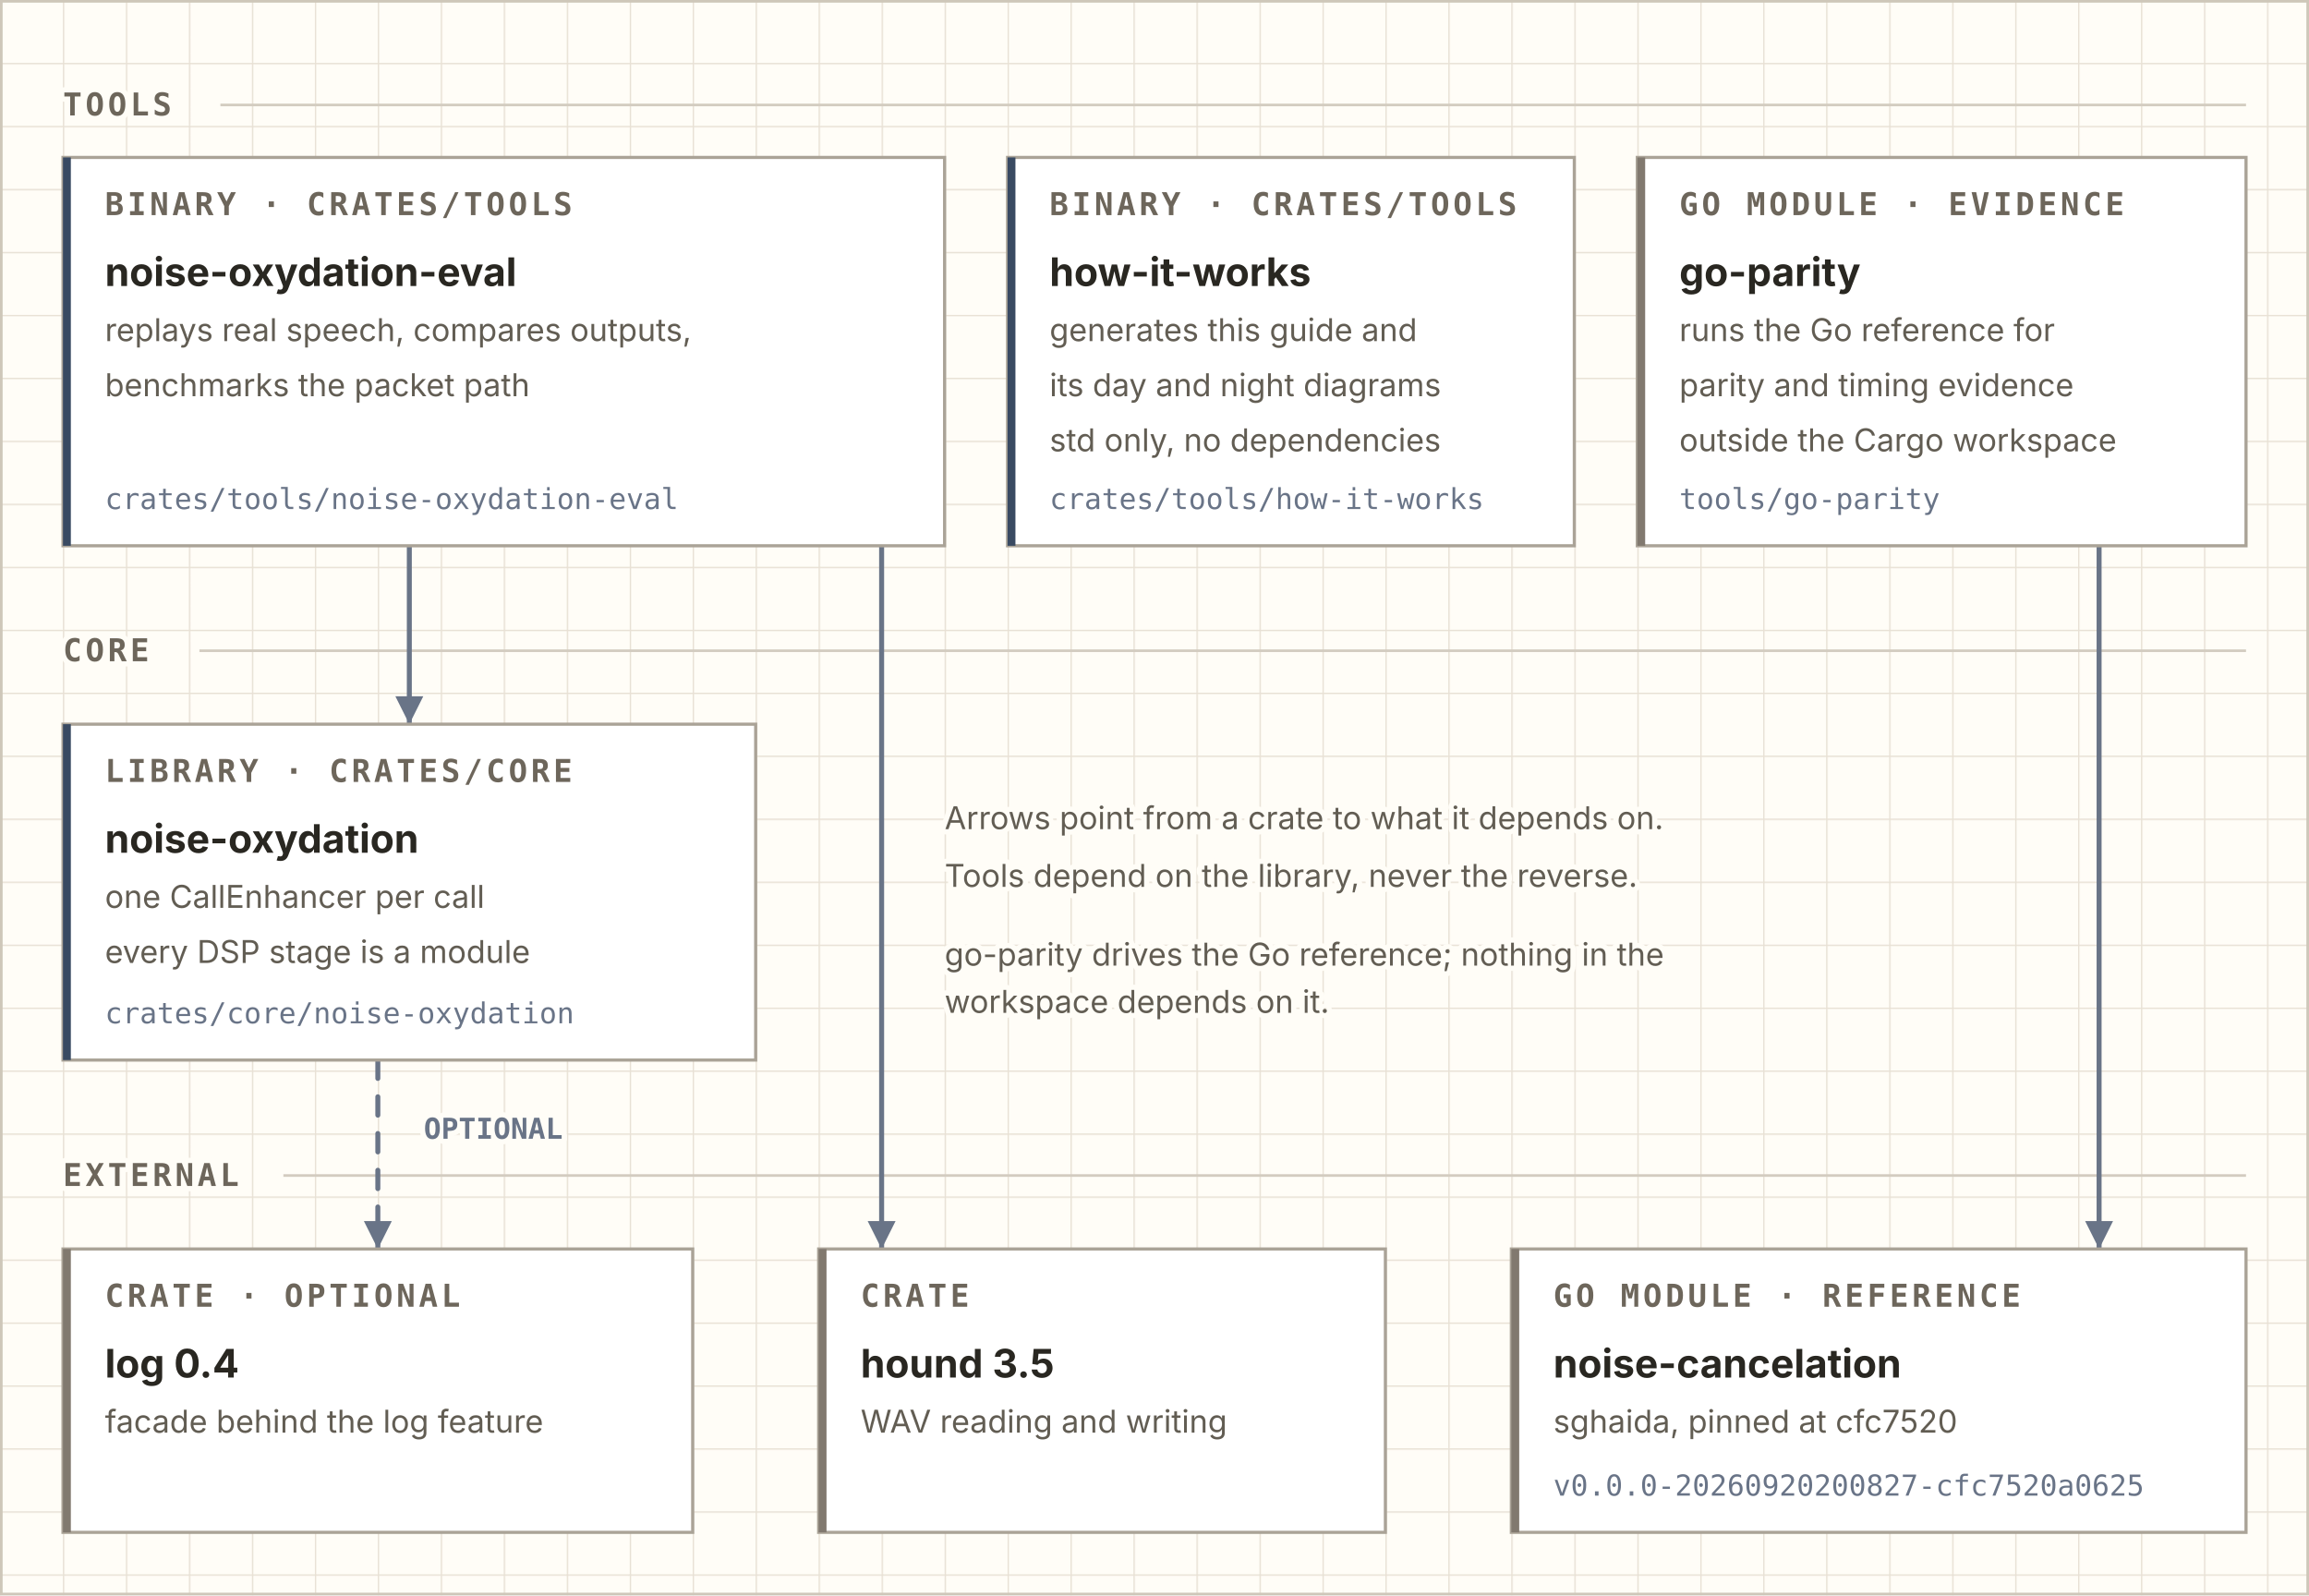
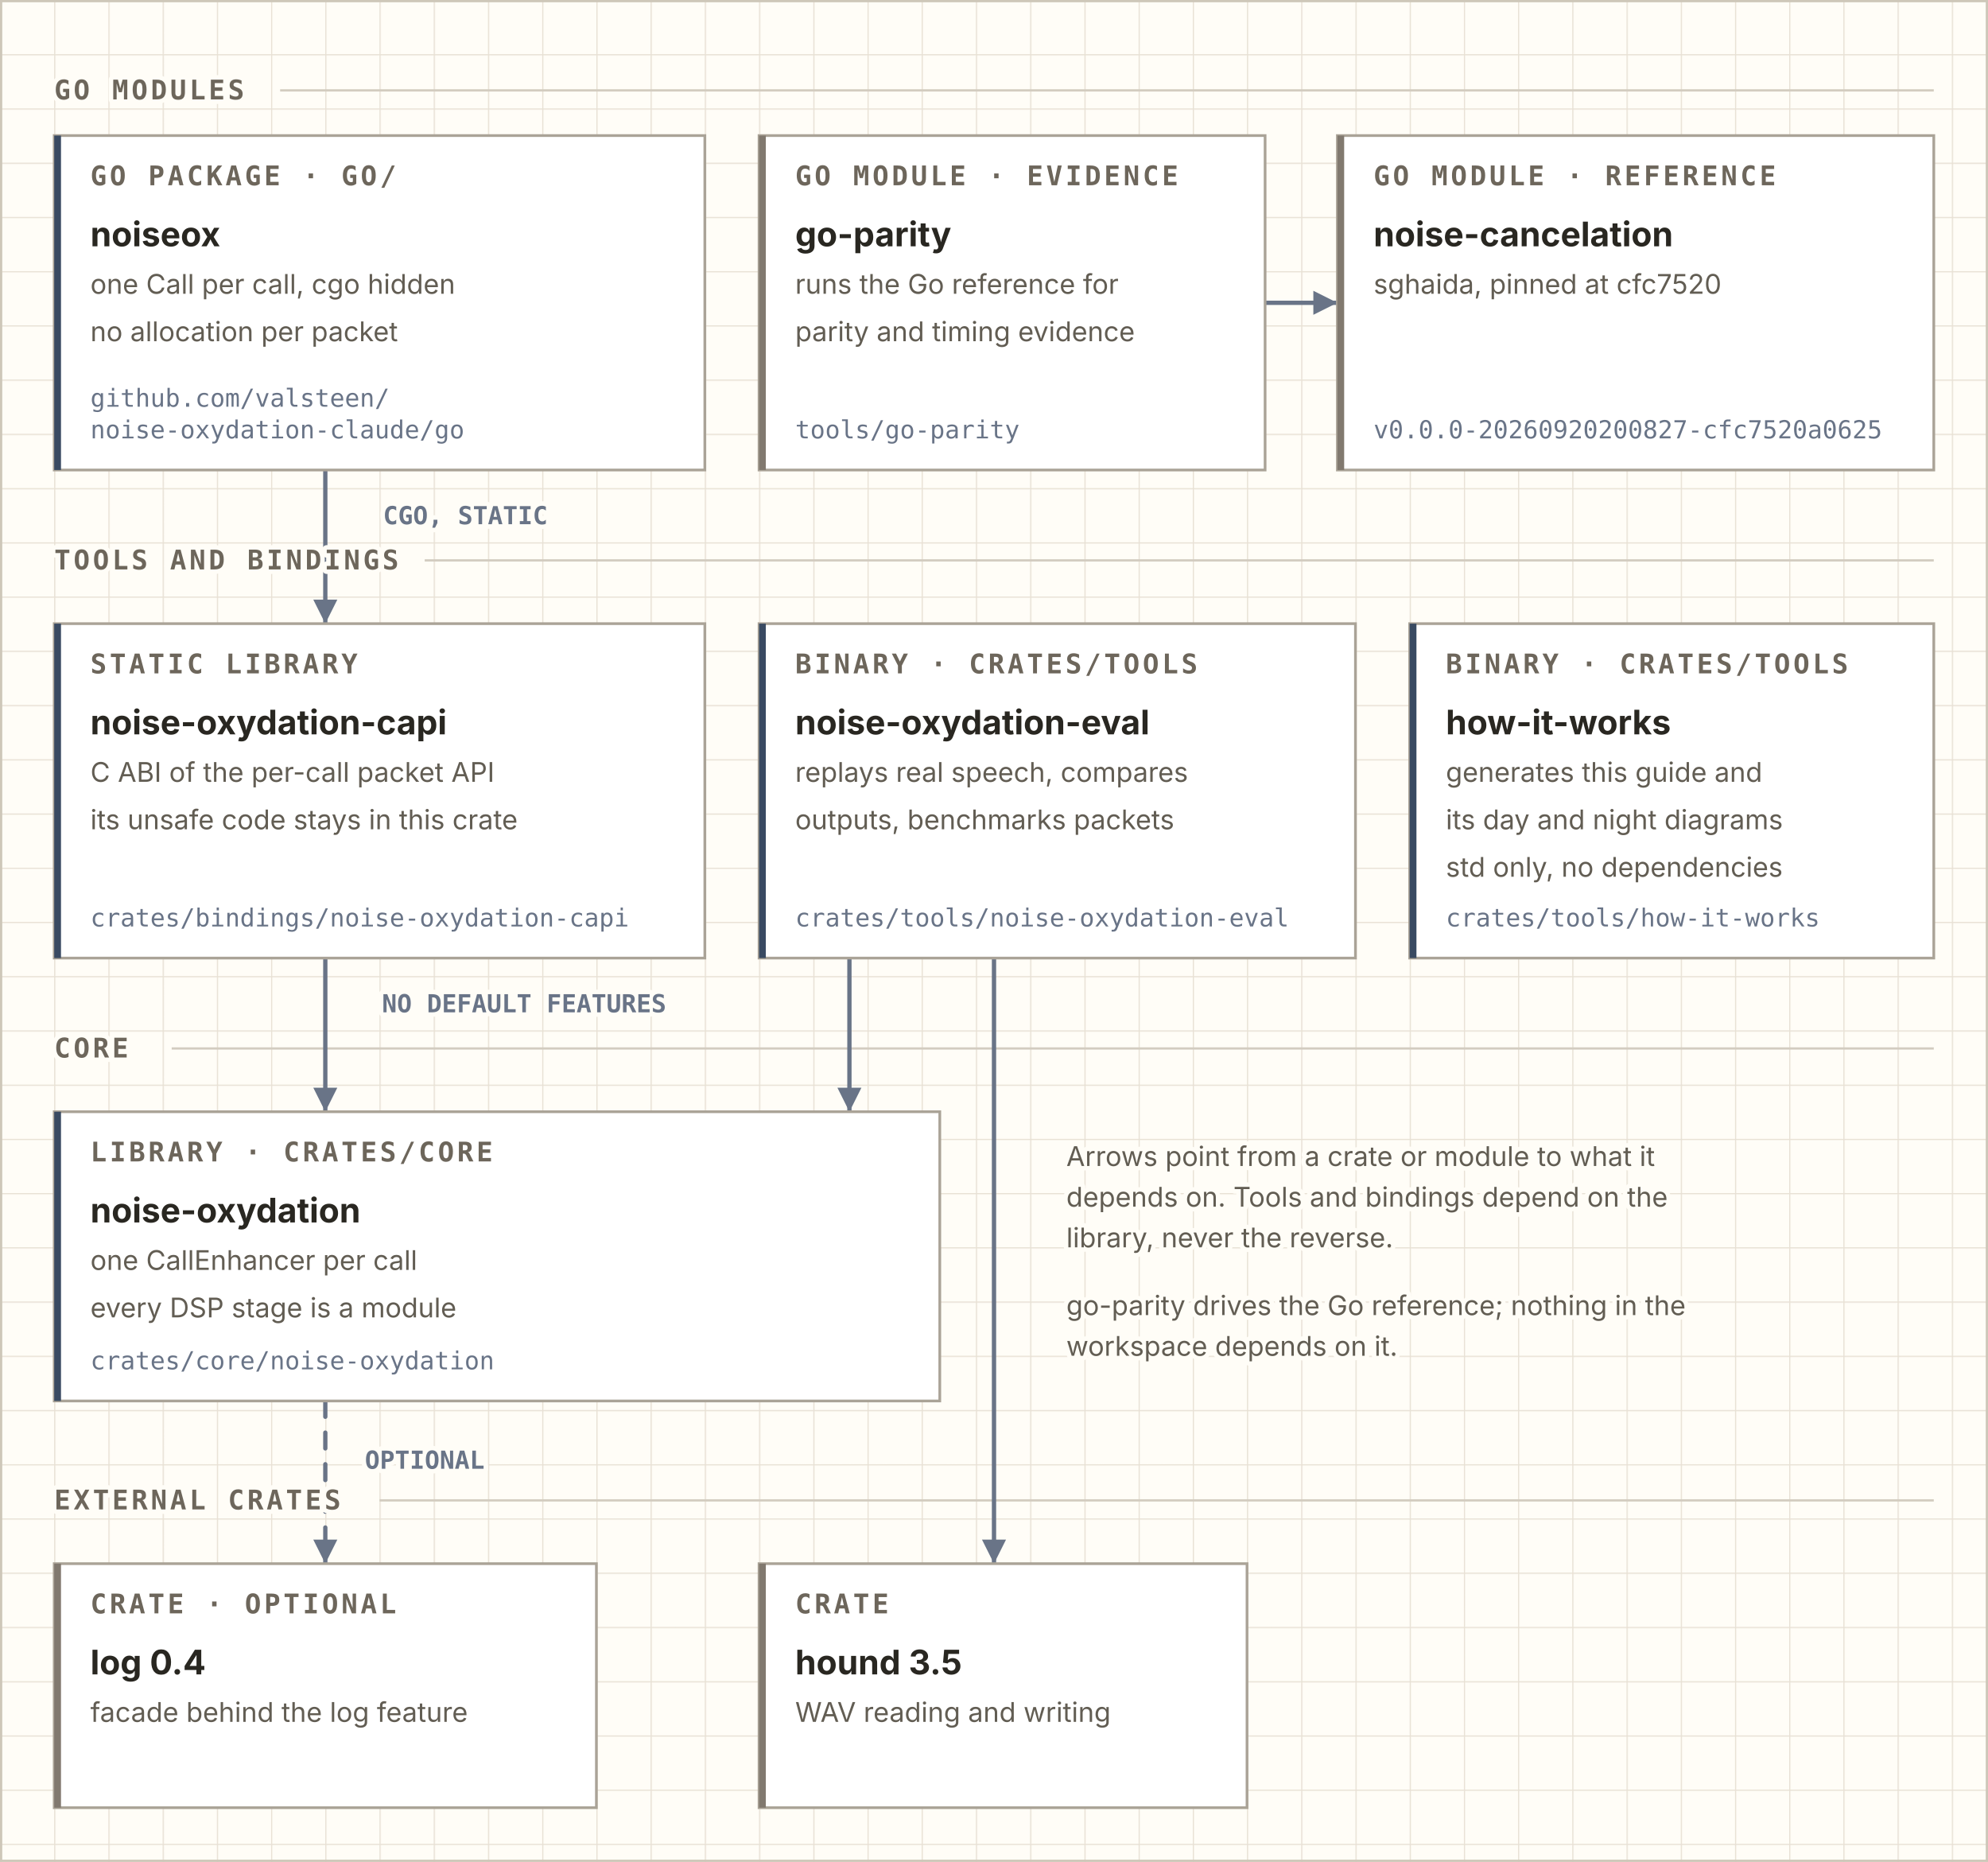
- <svg xmlns="http://www.w3.org/2000/svg" role="img" aria-labelledby="title description" viewBox="0 0 880 608">
+ <svg xmlns="http://www.w3.org/2000/svg" role="img" aria-labelledby="title description" viewBox="0 0 880 824">
  <defs>
    <pattern id="grid" width="24" height="24" patternUnits="userSpaceOnUse">
      <path d="M24 0H0V24" fill="none" stroke="#e8e1d5" stroke-width="1" />
    </pattern>
    <marker id="arrow" viewBox="0 0 10 10" refX="9" refY="5" markerWidth="7" markerHeight="7" orient="auto">
      <path d="M1 1L9 5L1 9Z" fill="#697487" />
    </marker>
    <style>
      text { font-family: ui-sans-serif, system-ui, -apple-system, BlinkMacSystemFont, "Segoe UI", sans-serif; fill: #292721; }
      .section-label, .box-label, .box-meta, .connector-label, .note-meta { font-family: ui-monospace, SFMono-Regular, Menlo, monospace; }
      .section-label, .box-label { font-size: 12px; font-weight: 700; letter-spacing: 0.11em; fill: #6d665b; }
      .section-subtitle { font-size: 12px; fill: #625d53; }
      .guide { stroke: #d3ccc0; stroke-width: 1; }
      .connector { fill: none; stroke: #697487; stroke-width: 1.9; stroke-linecap: round; }
      .connector-label { font-size: 11px; font-weight: 700; fill: #697487; }
      .box { fill: #fff; stroke: #aaa397; stroke-width: 1.2; }
      .box-title { font-size: 15px; font-weight: 700; }
      .box-body { font-size: 12px; fill: #625d53; }
      .box-meta { font-size: 11px; fill: #697487; }
      .note { font-size: 12px; fill: #625d53; }
      .note-meta { font-size: 11px; font-weight: 700; letter-spacing: 0.08em; fill: #6d665b; }
      .canvas-text { paint-order: stroke fill; stroke: #fffdf7; stroke-width: 4px; stroke-linejoin: round; }
    </style>
  </defs>
-   <rect width="880" height="608" fill="#fffdf7" />
-   <rect width="880" height="608" fill="url(#grid)" />
-   <rect x="0.5" y="0.5" width="879" height="607" fill="none" stroke="#cec7b9" />
-   <line x1="84" y1="40" x2="856" y2="40" class="guide" />
-   <line x1="76" y1="248" x2="856" y2="248" class="guide" />
-   <line x1="108" y1="448" x2="856" y2="448" class="guide" />
-   <path d="M156 208L156 276" class="connector" marker-end="url(#arrow)" />
-   <path d="M336 208L336 476" class="connector" marker-end="url(#arrow)" />
-   <path d="M144 404L144 476" class="connector" stroke-dasharray="7 7" marker-end="url(#arrow)" />
-   <path d="M800 208L800 476" class="connector" marker-end="url(#arrow)" />
-   <rect x="24" y="60" width="336" height="148" class="box" />
+   <rect width="880" height="824" fill="#fffdf7" />
+   <rect width="880" height="824" fill="url(#grid)" />
+   <rect x="0.5" y="0.5" width="879" height="823" fill="none" stroke="#cec7b9" />
+   <line x1="124" y1="40" x2="856" y2="40" class="guide" />
+   <line x1="188" y1="248" x2="856" y2="248" class="guide" />
+   <line x1="76" y1="464" x2="856" y2="464" class="guide" />
+   <line x1="168" y1="664" x2="856" y2="664" class="guide" />
+   <path d="M144 208L144 276" class="connector" marker-end="url(#arrow)" />
+   <path d="M144 424L144 492" class="connector" marker-end="url(#arrow)" />
+   <path d="M376 424L376 492" class="connector" marker-end="url(#arrow)" />
+   <path d="M440 424L440 692" class="connector" marker-end="url(#arrow)" />
+   <path d="M144 620L144 692" class="connector" stroke-dasharray="7 7" marker-end="url(#arrow)" />
+   <path d="M560 134L592 134" class="connector" marker-end="url(#arrow)" />
+   <rect x="24" y="60" width="288" height="148" class="box" />
  <rect x="24" y="60" width="3" height="148" fill="#394a62" />
-   <rect x="384" y="60" width="216" height="148" class="box" />
-   <rect x="384" y="60" width="3" height="148" fill="#394a62" />
-   <rect x="624" y="60" width="232" height="148" class="box" />
-   <rect x="624" y="60" width="3" height="148" fill="#81796f" />
-   <rect x="24" y="276" width="264" height="128" class="box" />
-   <rect x="24" y="276" width="3" height="128" fill="#394a62" />
-   <rect x="24" y="476" width="240" height="108" class="box" />
-   <rect x="24" y="476" width="3" height="108" fill="#81796f" />
-   <rect x="312" y="476" width="216" height="108" class="box" />
-   <rect x="312" y="476" width="3" height="108" fill="#81796f" />
-   <rect x="576" y="476" width="280" height="108" class="box" />
-   <rect x="576" y="476" width="3" height="108" fill="#81796f" />
-   <text x="24" y="44" class="section-label canvas-text">TOOLS</text>
-   <text x="24" y="252" class="section-label canvas-text">CORE</text>
-   <text x="24" y="452" class="section-label canvas-text">EXTERNAL</text>
-   <text x="188" y="434" text-anchor="middle" class="connector-label canvas-text">OPTIONAL</text>
-   <text x="40" y="82" class="box-label">BINARY · CRATES/TOOLS</text>
-   <text x="40" y="109" class="box-title">noise-oxydation-eval</text>
-   <text x="40" y="130" class="box-body">replays real speech, compares outputs,</text>
-   <text x="40" y="151" class="box-body">benchmarks the packet path</text>
-   <text x="40" y="194" class="box-meta">crates/tools/noise-oxydation-eval</text>
-   <text x="400" y="82" class="box-label">BINARY · CRATES/TOOLS</text>
-   <text x="400" y="109" class="box-title">how-it-works</text>
-   <text x="400" y="130" class="box-body">generates this guide and</text>
-   <text x="400" y="151" class="box-body">its day and night diagrams</text>
-   <text x="400" y="172" class="box-body">std only, no dependencies</text>
-   <text x="400" y="194" class="box-meta">crates/tools/how-it-works</text>
-   <text x="640" y="82" class="box-label">GO MODULE · EVIDENCE</text>
-   <text x="640" y="109" class="box-title">go-parity</text>
-   <text x="640" y="130" class="box-body">runs the Go reference for</text>
-   <text x="640" y="151" class="box-body">parity and timing evidence</text>
-   <text x="640" y="172" class="box-body">outside the Cargo workspace</text>
-   <text x="640" y="194" class="box-meta">tools/go-parity</text>
-   <text x="40" y="298" class="box-label">LIBRARY · CRATES/CORE</text>
-   <text x="40" y="325" class="box-title">noise-oxydation</text>
-   <text x="40" y="346" class="box-body">one CallEnhancer per call</text>
-   <text x="40" y="367" class="box-body">every DSP stage is a module</text>
-   <text x="40" y="390" class="box-meta">crates/core/noise-oxydation</text>
-   <text x="40" y="498" class="box-label">CRATE · OPTIONAL</text>
-   <text x="40" y="525" class="box-title">log 0.4</text>
-   <text x="40" y="546" class="box-body">facade behind the log feature</text>
-   <text x="328" y="498" class="box-label">CRATE</text>
-   <text x="328" y="525" class="box-title">hound 3.5</text>
-   <text x="328" y="546" class="box-body">WAV reading and writing</text>
-   <text x="592" y="498" class="box-label">GO MODULE · REFERENCE</text>
-   <text x="592" y="525" class="box-title">noise-cancelation</text>
-   <text x="592" y="546" class="box-body">sghaida, pinned at cfc7520</text>
-   <text x="592" y="570" class="box-meta">v0.0.0-20260920200827-cfc7520a0625</text>
-   <text x="360" y="316" text-anchor="start" class="note canvas-text">Arrows point from a crate to what it depends on.</text>
-   <text x="360" y="338" text-anchor="start" class="note canvas-text">Tools depend on the library, never the reverse.</text>
-   <text x="360" y="368" text-anchor="start" class="note canvas-text">go-parity drives the Go reference; nothing in the</text>
-   <text x="360" y="386" text-anchor="start" class="note canvas-text">workspace depends on it.</text>
+   <rect x="336" y="60" width="224" height="148" class="box" />
+   <rect x="336" y="60" width="3" height="148" fill="#81796f" />
+   <rect x="592" y="60" width="264" height="148" class="box" />
+   <rect x="592" y="60" width="3" height="148" fill="#81796f" />
+   <rect x="24" y="276" width="288" height="148" class="box" />
+   <rect x="24" y="276" width="3" height="148" fill="#394a62" />
+   <rect x="336" y="276" width="264" height="148" class="box" />
+   <rect x="336" y="276" width="3" height="148" fill="#394a62" />
+   <rect x="624" y="276" width="232" height="148" class="box" />
+   <rect x="624" y="276" width="3" height="148" fill="#394a62" />
+   <rect x="24" y="492" width="392" height="128" class="box" />
+   <rect x="24" y="492" width="3" height="128" fill="#394a62" />
+   <rect x="24" y="692" width="240" height="108" class="box" />
+   <rect x="24" y="692" width="3" height="108" fill="#81796f" />
+   <rect x="336" y="692" width="216" height="108" class="box" />
+   <rect x="336" y="692" width="3" height="108" fill="#81796f" />
+   <text x="24" y="44" class="section-label canvas-text">GO MODULES</text>
+   <text x="24" y="252" class="section-label canvas-text">TOOLS AND BINDINGS</text>
+   <text x="24" y="468" class="section-label canvas-text">CORE</text>
+   <text x="24" y="668" class="section-label canvas-text">EXTERNAL CRATES</text>
+   <text x="206" y="232" text-anchor="middle" class="connector-label canvas-text">CGO, STATIC</text>
+   <text x="232" y="448" text-anchor="middle" class="connector-label canvas-text">NO DEFAULT FEATURES</text>
+   <text x="188" y="650" text-anchor="middle" class="connector-label canvas-text">OPTIONAL</text>
+   <text x="40" y="82" class="box-label">GO PACKAGE · GO/</text>
+   <text x="40" y="109" class="box-title">noiseox</text>
+   <text x="40" y="130" class="box-body">one Call per call, cgo hidden</text>
+   <text x="40" y="151" class="box-body">no allocation per packet</text>
+   <text x="40" y="180" class="box-meta">github.com/valsteen/</text>
+   <text x="40" y="194" class="box-meta">noise-oxydation-claude/go</text>
+   <text x="352" y="82" class="box-label">GO MODULE · EVIDENCE</text>
+   <text x="352" y="109" class="box-title">go-parity</text>
+   <text x="352" y="130" class="box-body">runs the Go reference for</text>
+   <text x="352" y="151" class="box-body">parity and timing evidence</text>
+   <text x="352" y="194" class="box-meta">tools/go-parity</text>
+   <text x="608" y="82" class="box-label">GO MODULE · REFERENCE</text>
+   <text x="608" y="109" class="box-title">noise-cancelation</text>
+   <text x="608" y="130" class="box-body">sghaida, pinned at cfc7520</text>
+   <text x="608" y="194" class="box-meta">v0.0.0-20260920200827-cfc7520a0625</text>
+   <text x="40" y="298" class="box-label">STATIC LIBRARY</text>
+   <text x="40" y="325" class="box-title">noise-oxydation-capi</text>
+   <text x="40" y="346" class="box-body">C ABI of the per-call packet API</text>
+   <text x="40" y="367" class="box-body">its unsafe code stays in this crate</text>
+   <text x="40" y="410" class="box-meta">crates/bindings/noise-oxydation-capi</text>
+   <text x="352" y="298" class="box-label">BINARY · CRATES/TOOLS</text>
+   <text x="352" y="325" class="box-title">noise-oxydation-eval</text>
+   <text x="352" y="346" class="box-body">replays real speech, compares</text>
+   <text x="352" y="367" class="box-body">outputs, benchmarks packets</text>
+   <text x="352" y="410" class="box-meta">crates/tools/noise-oxydation-eval</text>
+   <text x="640" y="298" class="box-label">BINARY · CRATES/TOOLS</text>
+   <text x="640" y="325" class="box-title">how-it-works</text>
+   <text x="640" y="346" class="box-body">generates this guide and</text>
+   <text x="640" y="367" class="box-body">its day and night diagrams</text>
+   <text x="640" y="388" class="box-body">std only, no dependencies</text>
+   <text x="640" y="410" class="box-meta">crates/tools/how-it-works</text>
+   <text x="40" y="514" class="box-label">LIBRARY · CRATES/CORE</text>
+   <text x="40" y="541" class="box-title">noise-oxydation</text>
+   <text x="40" y="562" class="box-body">one CallEnhancer per call</text>
+   <text x="40" y="583" class="box-body">every DSP stage is a module</text>
+   <text x="40" y="606" class="box-meta">crates/core/noise-oxydation</text>
+   <text x="40" y="714" class="box-label">CRATE · OPTIONAL</text>
+   <text x="40" y="741" class="box-title">log 0.4</text>
+   <text x="40" y="762" class="box-body">facade behind the log feature</text>
+   <text x="352" y="714" class="box-label">CRATE</text>
+   <text x="352" y="741" class="box-title">hound 3.5</text>
+   <text x="352" y="762" class="box-body">WAV reading and writing</text>
+   <text x="472" y="516" text-anchor="start" class="note canvas-text">Arrows point from a crate or module to what it</text>
+   <text x="472" y="534" text-anchor="start" class="note canvas-text">depends on. Tools and bindings depend on the</text>
+   <text x="472" y="552" text-anchor="start" class="note canvas-text">library, never the reverse.</text>
+   <text x="472" y="582" text-anchor="start" class="note canvas-text">go-parity drives the Go reference; nothing in the</text>
+   <text x="472" y="600" text-anchor="start" class="note canvas-text">workspace depends on it.</text>
</svg>
